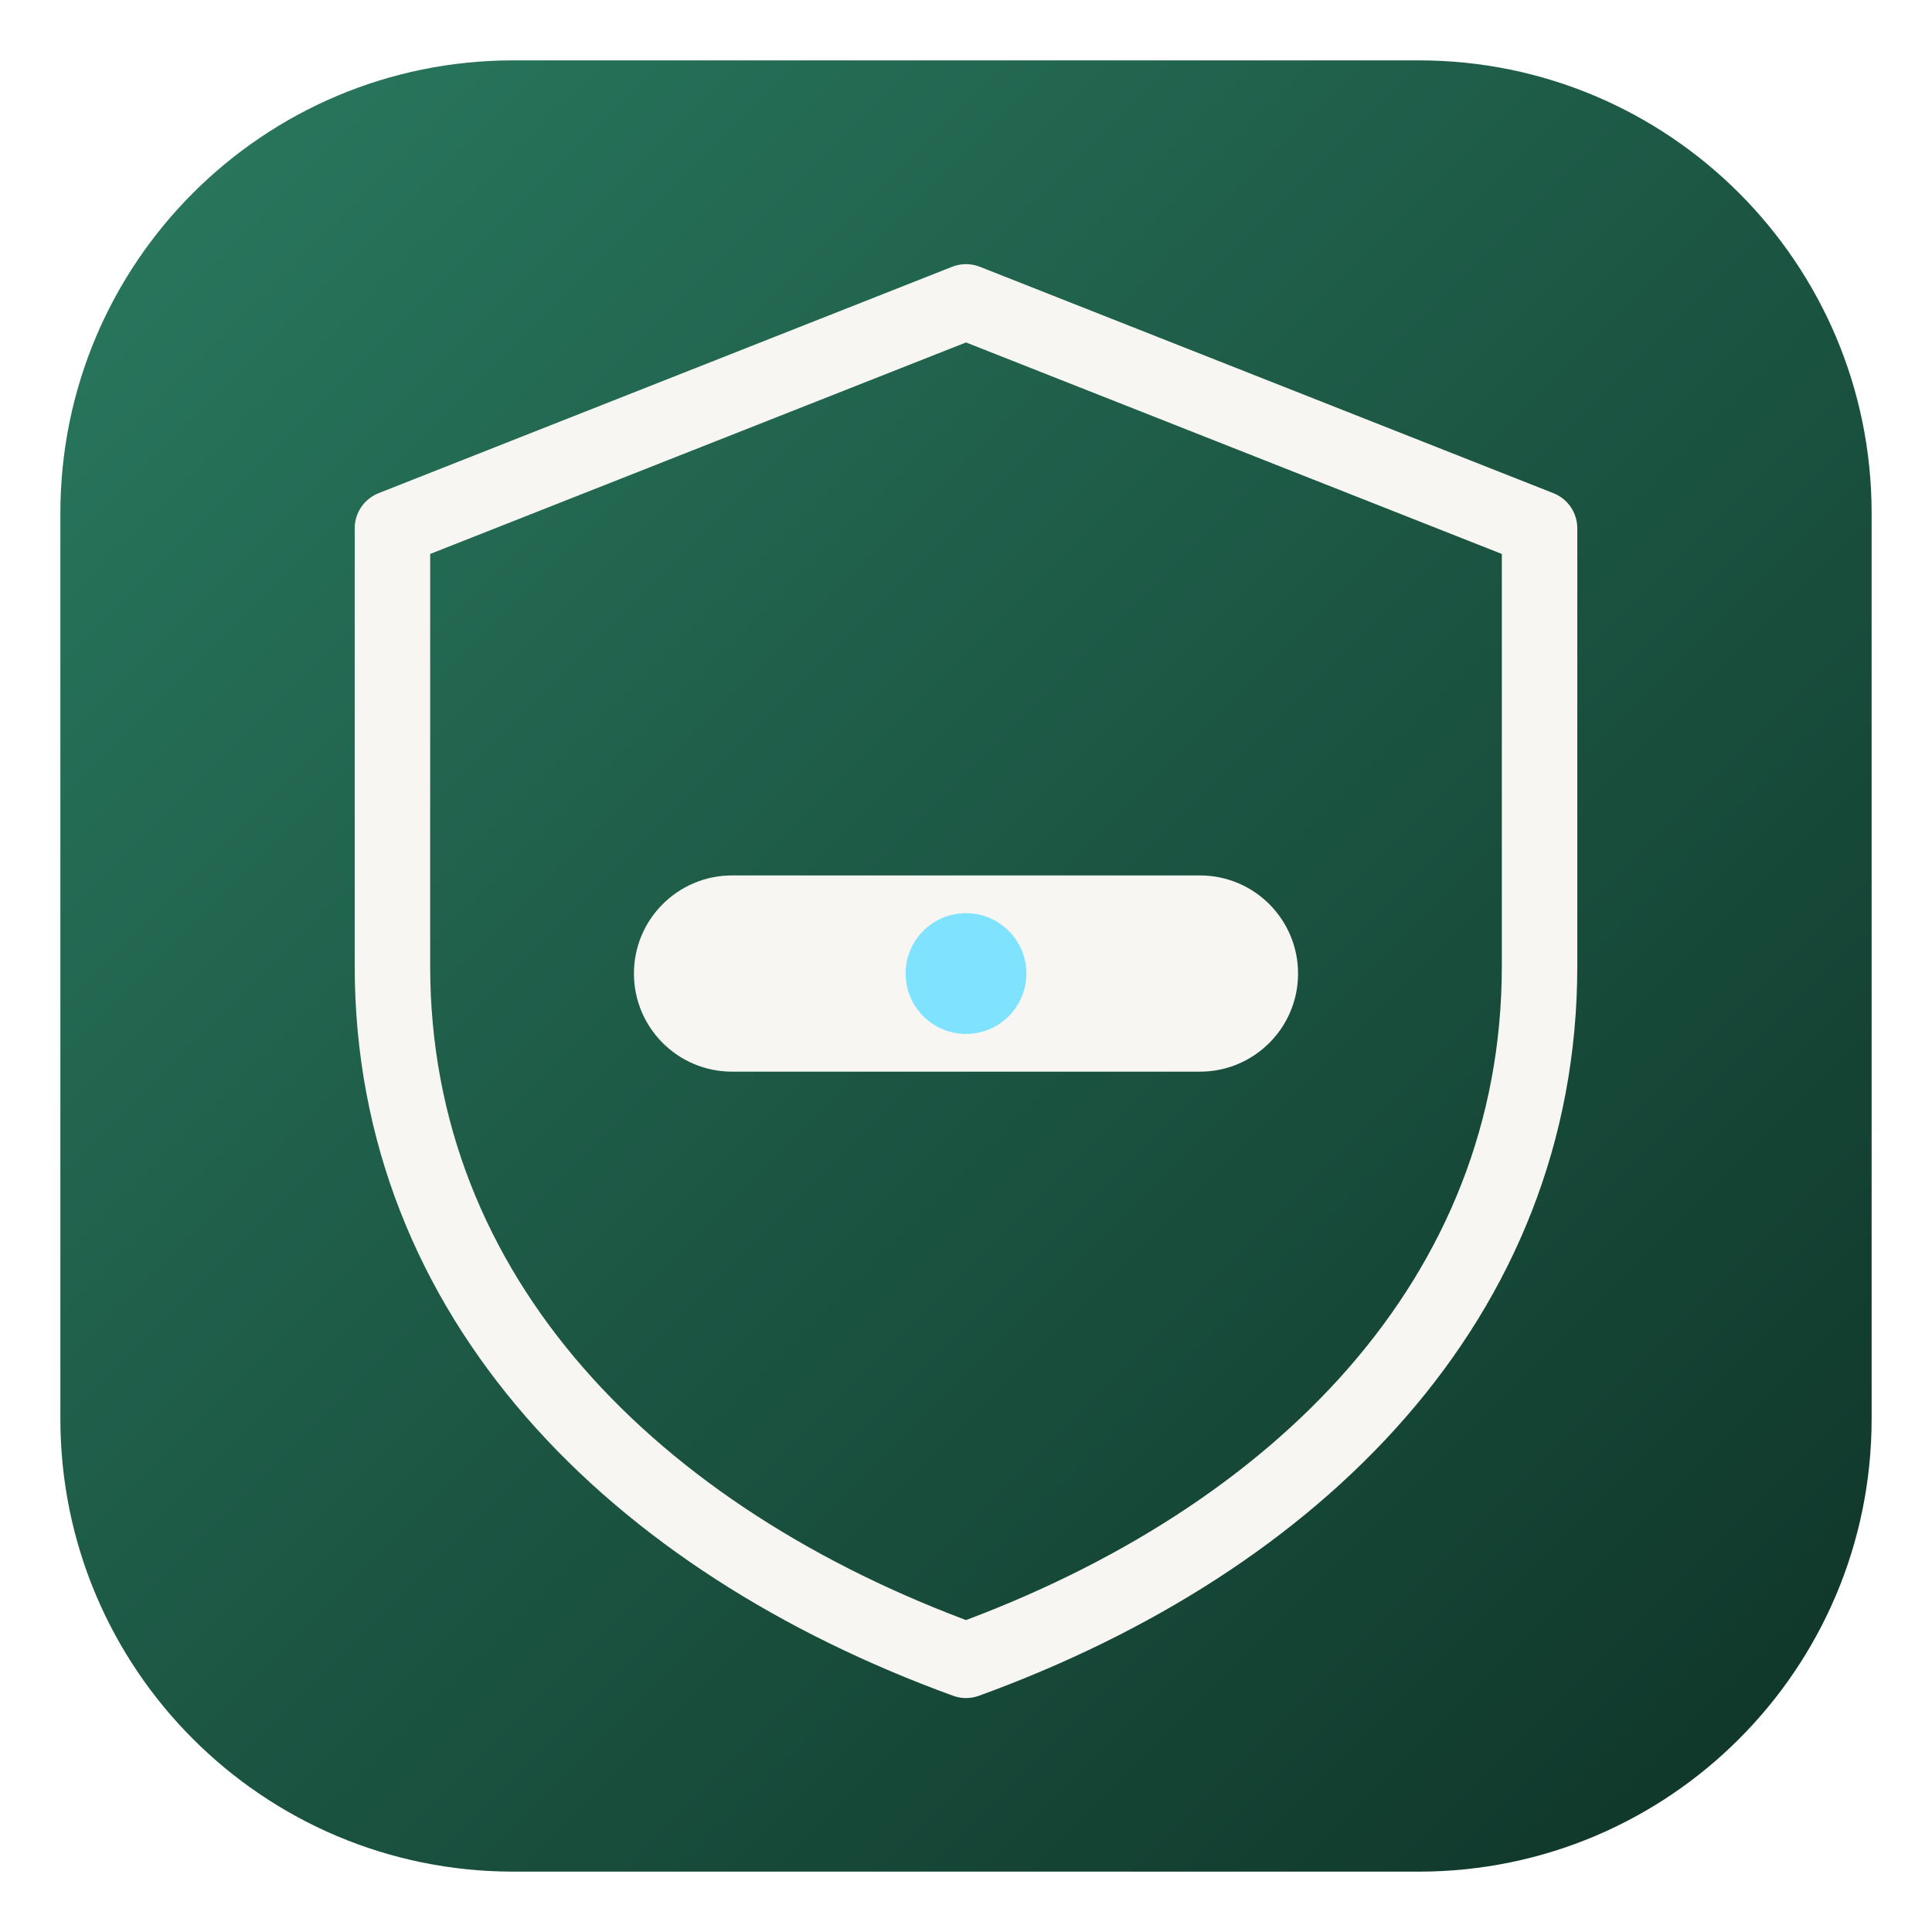
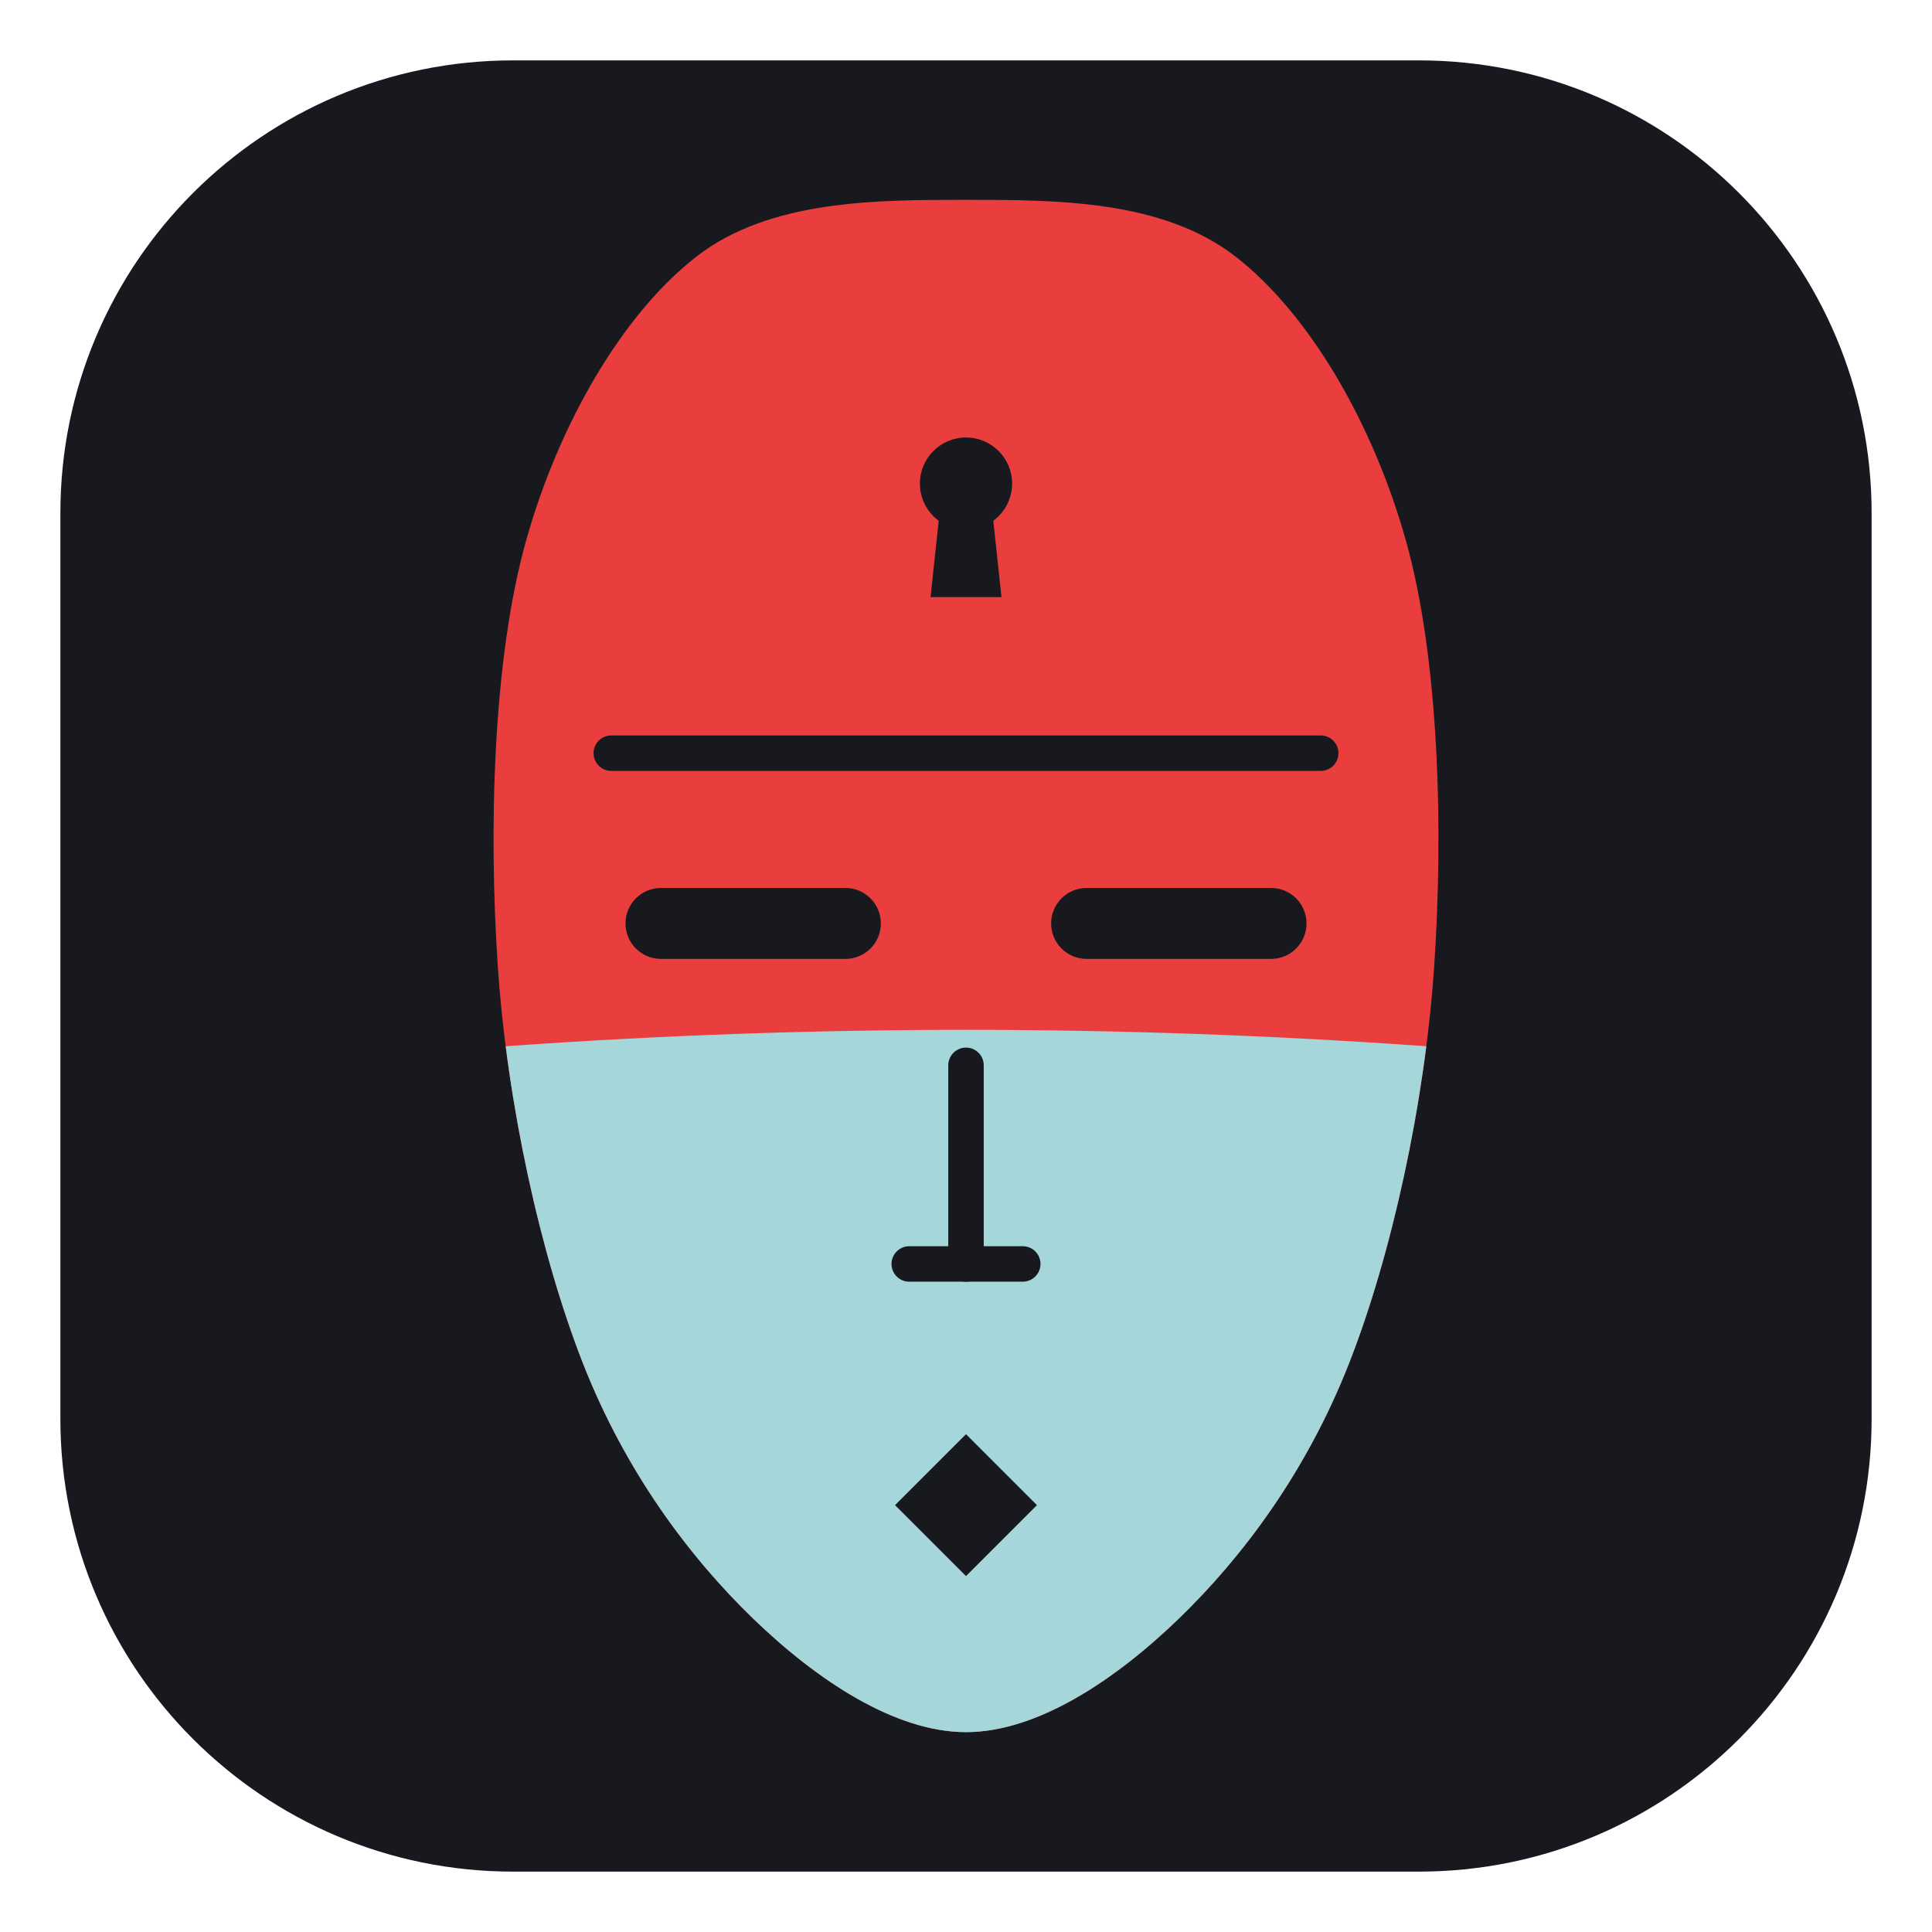
- <svg xmlns="http://www.w3.org/2000/svg" viewBox="0 0 256 256" width="256" height="256" role="img" aria-label="security emblem">
-   <defs>
-     <linearGradient id="g-security" x1="0" y1="0" x2="1" y2="1">
-       <stop offset="0" stop-color="#2A7A60" />
-       <stop offset="1" stop-color="#0E3327" />
-     </linearGradient>
-   </defs>
-   <rect x="8" y="8" width="240" height="240" rx="60" fill="url(#g-security)" />
-   <g fill="none" stroke="#F7F6F2" stroke-width="10" stroke-linecap="round" stroke-linejoin="round">
-     <path d="M128 40 L204 70 V128 C204 172 172 204 128 220 C84 204 52 172 52 128 V70 Z" fill="none" />
-     <rect x="84" y="116" width="88" height="26" rx="13" fill="#F7F6F2" stroke="none" />
-     <circle cx="128" cy="129" r="8" fill="#7FE3FF" stroke="none" />
+ <svg xmlns="http://www.w3.org/2000/svg" viewBox="0 0 256 256" width="256" height="256" role="img" aria-label="security emblem (v6)">
+   <rect x="8" y="8" width="240" height="240" rx="60" fill="#17191F" />
+   <g transform="translate(128 128) scale(0.94) translate(-128 -128)">
+     <defs>
+       <clipPath id="c6-security">
+         <path d="M128.0 20.0 C140.7 20.0 155.7 20.0 166.0 28.0 C176.3 36.0 185.3 51.3 190.0 68.0 C194.7 84.7 195.3 108.7 194.0 128.0 C192.7 147.3 188.0 168.7 182.0 184.0 C176.0 199.3 167.0 211.3 158.0 220.0 C149.0 228.7 138.0 236.0 128.0 236.0 C118.0 236.0 107.0 228.7 98.0 220.0 C89.0 211.3 80.0 199.3 74.0 184.0 C68.0 168.7 63.3 147.3 62.0 128.0 C60.7 108.7 61.3 84.7 66.0 68.0 C70.7 51.3 79.7 36.0 90.0 28.0 C100.3 20.0 115.3 20.0 128.0 20.0 Z" />
+       </clipPath>
+     </defs>
+     <path d="M128.0 20.0 C140.7 20.0 155.7 20.0 166.0 28.0 C176.3 36.0 185.3 51.3 190.0 68.0 C194.7 84.7 195.3 108.7 194.0 128.0 C192.7 147.3 188.0 168.7 182.0 184.0 C176.0 199.3 167.0 211.3 158.0 220.0 C149.0 228.7 138.0 236.0 128.0 236.0 C118.0 236.0 107.0 228.7 98.0 220.0 C89.0 211.3 80.0 199.3 74.0 184.0 C68.0 168.7 63.3 147.3 62.0 128.0 C60.7 108.7 61.3 84.7 66.0 68.0 C70.7 51.3 79.7 36.0 90.0 28.0 C100.3 20.0 115.3 20.0 128.0 20.0 Z" fill="#EA3E3E" />
+     <g clip-path="url(#c6-security)" fill="#A5D6DA">
+       <path d="M0 256 V146 Q128 128 256 146 V256 Z" />
+     </g>
+     <rect x="80.0" y="117.0" width="36" height="10" rx="5.0" fill="#17191F" />
+     <rect x="140.0" y="117.0" width="36" height="10" rx="5.0" fill="#17191F" />
+     <line x1="128" y1="142" x2="128" y2="170" fill="none" stroke="#17191F" stroke-width="5" stroke-linecap="round" stroke-linejoin="round" />
+     <line x1="120" y1="170" x2="136" y2="170" fill="none" stroke="#17191F" stroke-width="5" stroke-linecap="round" stroke-linejoin="round" />
+     <line x1="78" y1="98" x2="178" y2="98" fill="none" stroke="#17191F" stroke-width="5" stroke-linecap="round" stroke-linejoin="round" />
+     <circle cx="128" cy="60" r="6.5" fill="#17191F" />
+     <path d="M124.5 62 H131.5 L133 76 H123 Z" fill="#17191F" />
+     <polygon points="128,194 138,204 128,214 118,204" fill="#17191F" />
  </g>
</svg>
